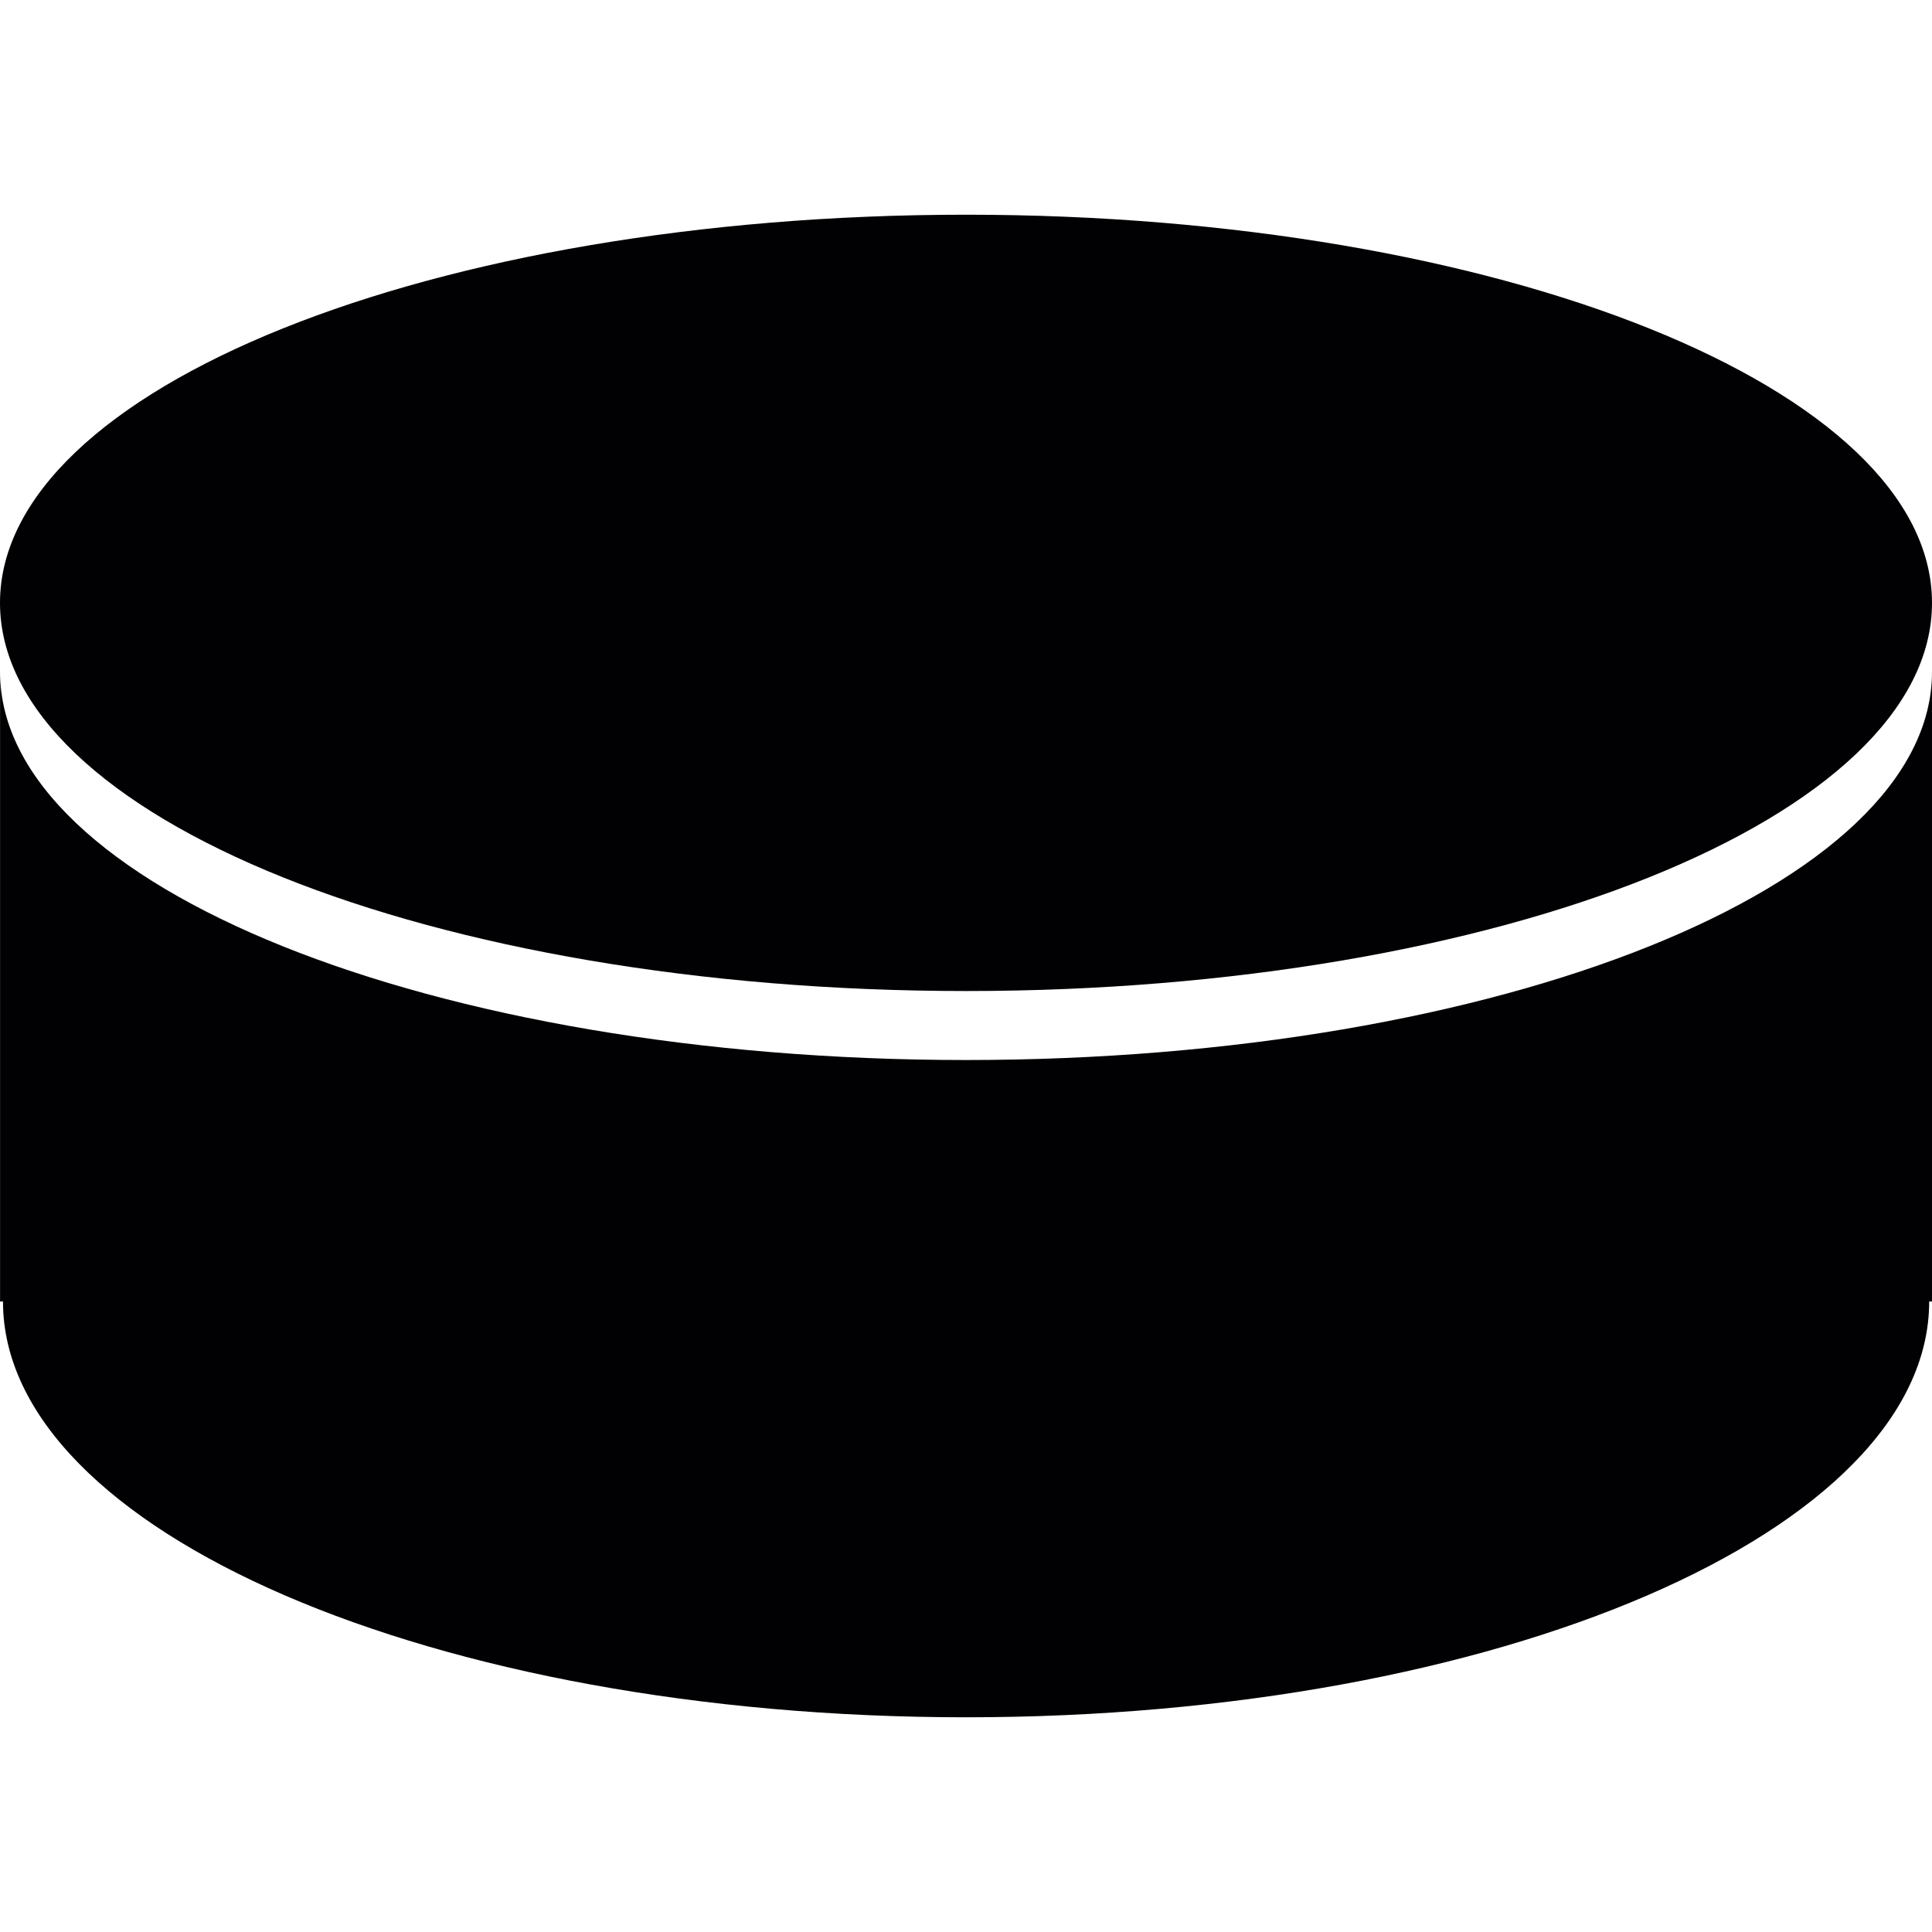
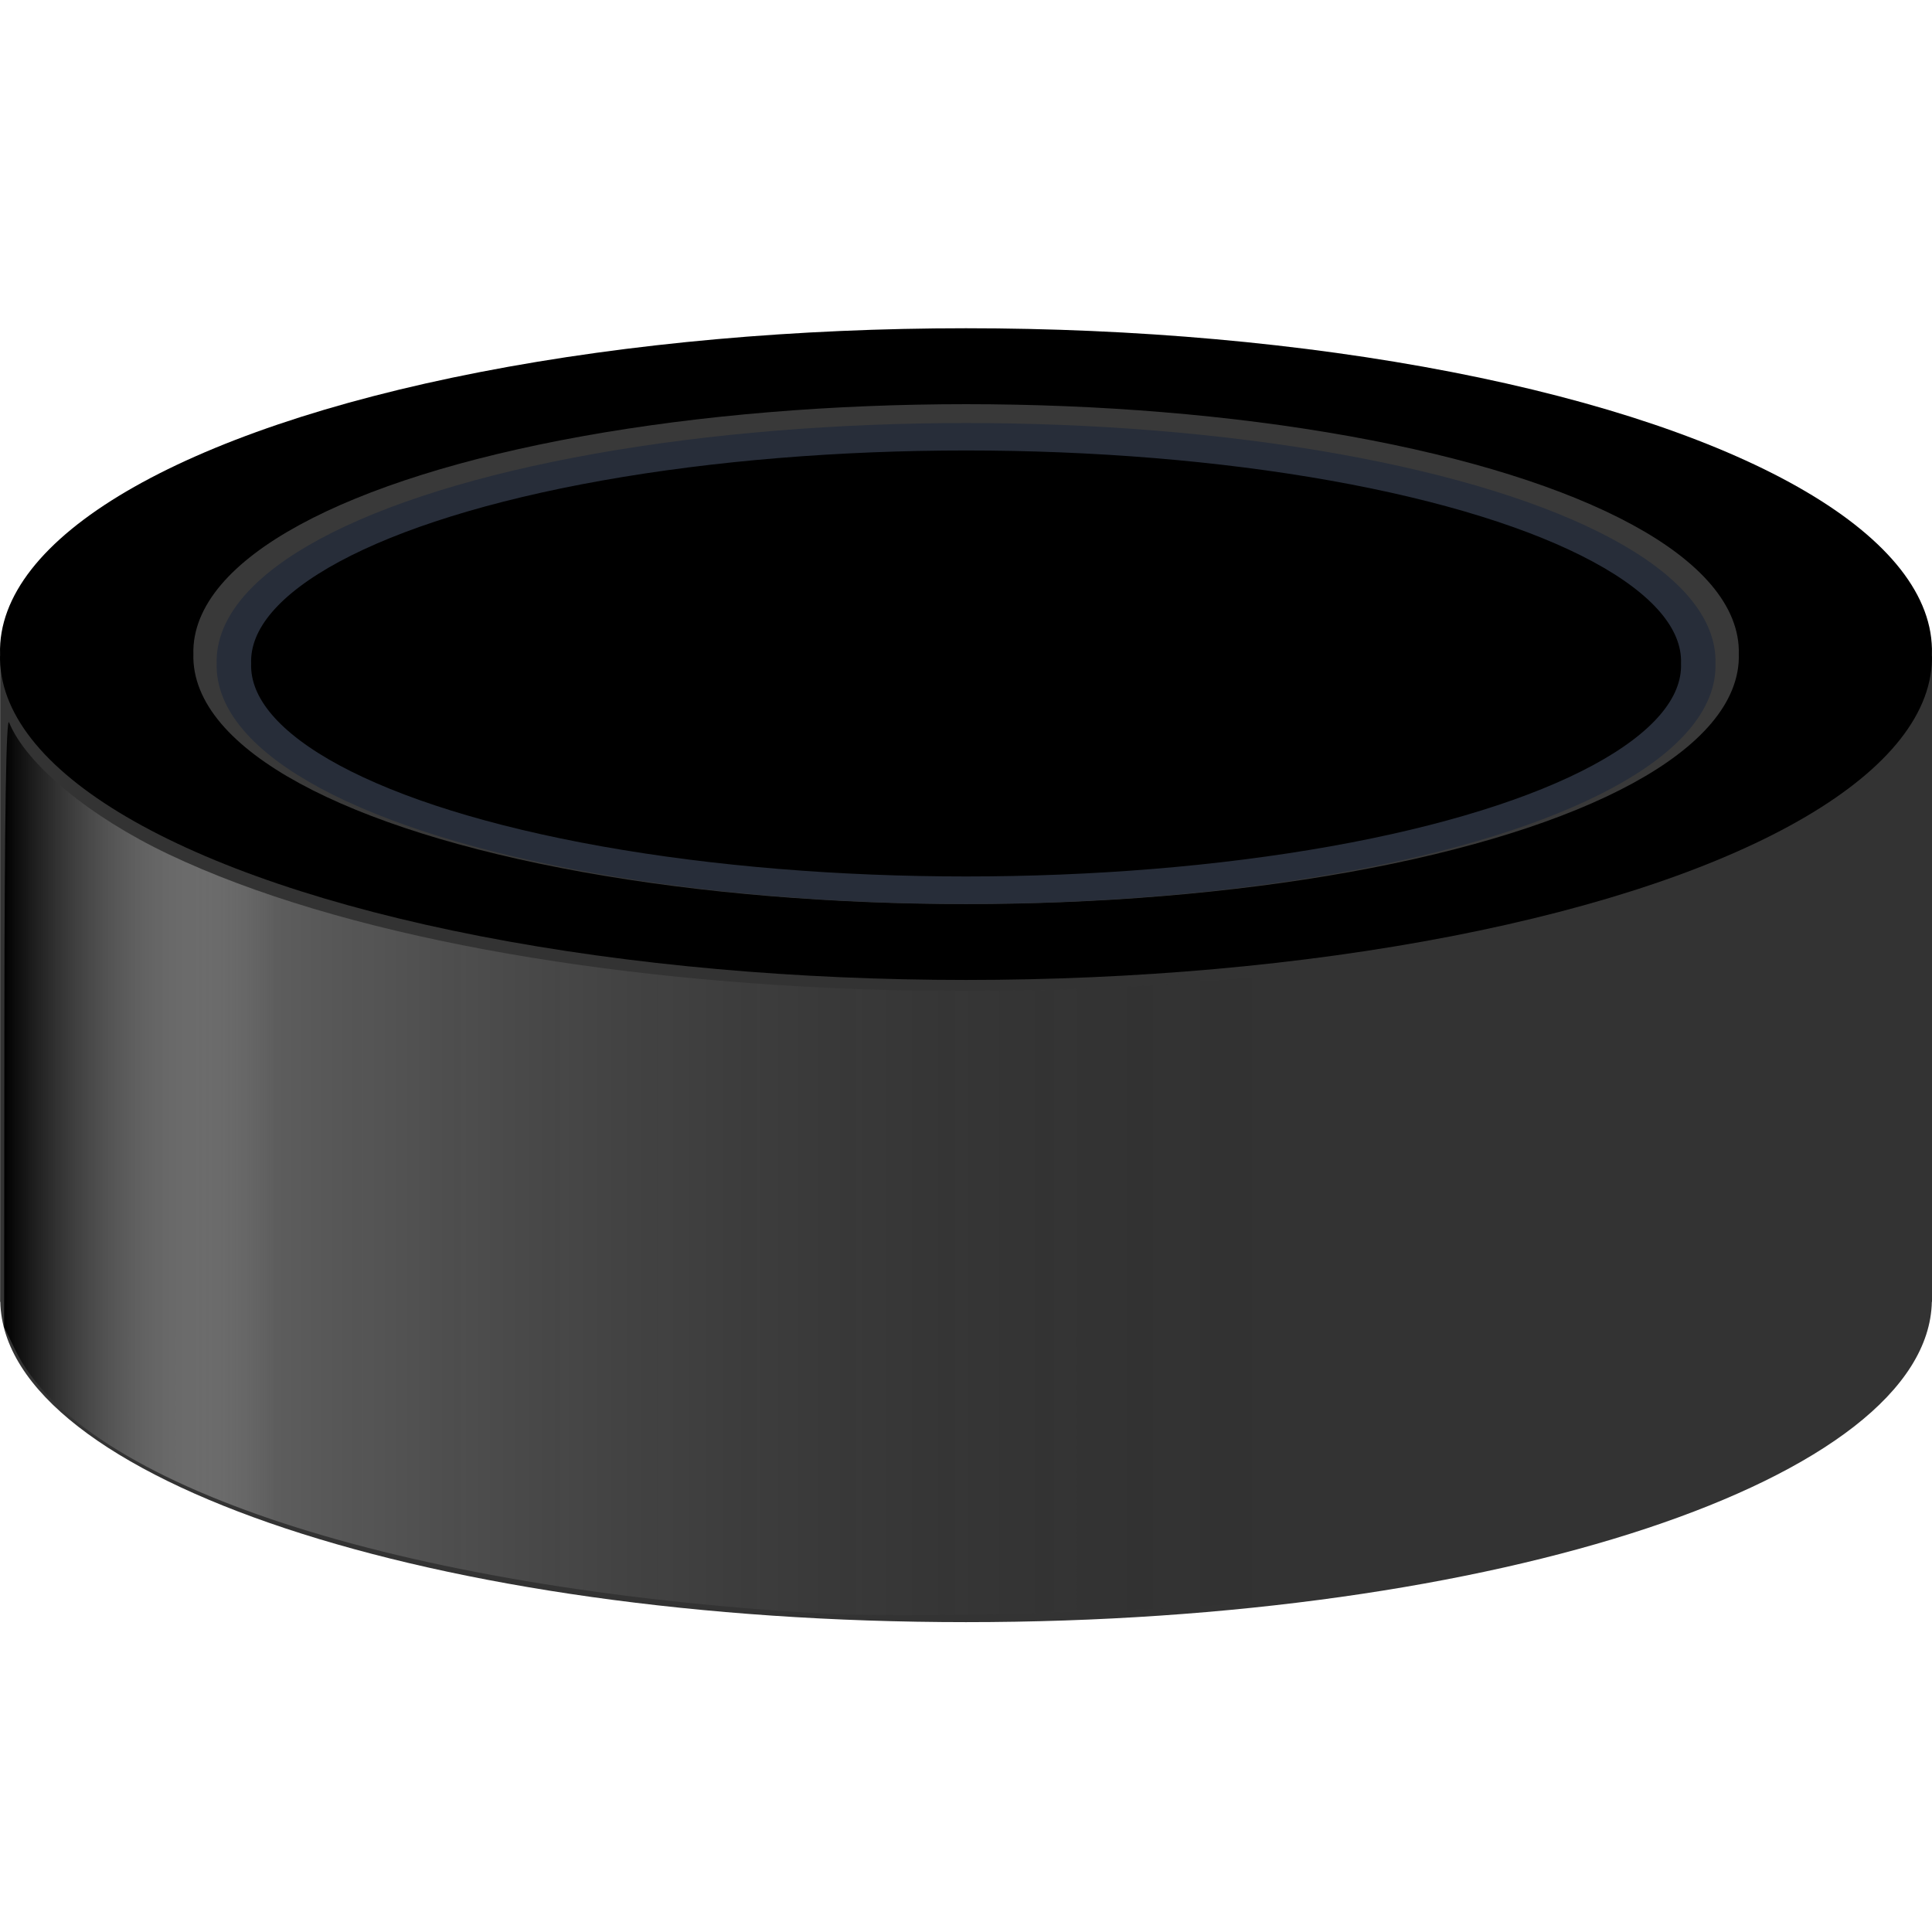
- <svg xmlns="http://www.w3.org/2000/svg" version="1.1" id="Capa_1" x="0px" y="0px" viewBox="0 0 32.96 32.96" style="enable-background:new 0 0 32.96 32.96;" xml:space="preserve">
-   <g>
-     <g>
-       <g>
-         <path style="fill:#010002;" d="M16.48,18.084c-9.101,0-16.479-2.964-16.479-6.622v10.742h0.05c0,3.916,7.357,7.093,16.429,7.093     c9.077,0,16.432-3.177,16.432-7.093h0.048V11.462C32.961,15.12,25.582,18.084,16.48,18.084z" />
-         <ellipse style="fill:#010002;" cx="16.48" cy="10.285" rx="16.48" ry="6.622" />
-       </g>
+ <svg xmlns="http://www.w3.org/2000/svg" id="svg3766" viewBox="0 0 299.28 299.28" version="1.1" width="299.28" height="299.28">
+   <defs id="defs3768">
+     <linearGradient id="linearGradient4601" y2="306.25" gradientUnits="userSpaceOnUse" x2="346.39" gradientTransform="matrix(1,0,0,0.9748,0,8.9973)" y1="306.25" x1="145.51">
+       <stop id="stop4582" offset="0" />
+       <stop id="stop4586" stop-color="#fff" stop-opacity=".203" offset=".211" />
+       <stop id="stop4584" stop-opacity="0" offset="1" />
+     </linearGradient>
+   </defs>
+   <g id="layer1" transform="translate(-144.8642,-126.685)">
+     <g id="g4610">
+       <path id="path3776-8-7" d="m 144.88,228.34 v 100 h 0.031 c 0.595,27.444 67.321,49.625 149.59,49.625 82.273,0 149.03,-22.181 149.62,-49.625 h 0.031 v -100 h -299.28 z" style="color:#000000;fill:#333333" />
+       <path id="path3776-8" d="m 363.65,236.16 a 110.11,42.426 0 1 1 -220.21,0 110.11,42.426 0 1 1 220.21,0 z" style="color:#000000" transform="matrix(1.359,0,0,1.1785,-50.064,-50.305)" />
+       <path id="path3776-8-3" style="color:#000000;stroke:#393939;stroke-width:5" d="m 363.65,236.16 a 110.11,42.426 0 1 1 -220.21,0 110.11,42.426 0 1 1 220.21,0 z" transform="matrix(1.063,0,0,0.85411,25,26.306)" />
+       <path id="path3776-8-3-1" style="color:#000000;stroke:#272d39;stroke-width:5.184" d="m 363.65,236.16 a 110.11,42.426 0 1 1 -220.21,0 110.11,42.426 0 1 1 220.21,0 z" transform="matrix(1.0301,0,0,0.81996,33.34,35.819)" />
+       <path id="path4570" d="M 272.26,376.64 C 206.33,372.82 157.39,356.82 147.21,335.77 l -1.706,-3.531 0.039,-47.664 c 0.025,-31.133 0.28,-47.077 0.733,-45.972 2.668,6.502 12.483,14.608 24.728,20.423 53.133,25.233 163.69,28.467 230.06,6.729 21.084,-6.905 37.115,-17.229 41.486,-26.715 1.273,-2.763 1.303,-1.597 1.166,45.535 l -0.141,48.37 -1.925,3.555 c -9.92,18.318 -49.199,32.822 -104.2,38.477 -13.645,1.403 -52.537,2.394 -65.195,1.661 z" style="color:#000000;fill:url(#linearGradient4601)" />
    </g>
  </g>
-   <g>
- </g>
-   <g>
- </g>
-   <g>
- </g>
-   <g>
- </g>
-   <g>
- </g>
-   <g>
- </g>
-   <g>
- </g>
-   <g>
- </g>
-   <g>
- </g>
-   <g>
- </g>
-   <g>
- </g>
-   <g>
- </g>
-   <g>
- </g>
-   <g>
- </g>
-   <g>
- </g>
</svg>
